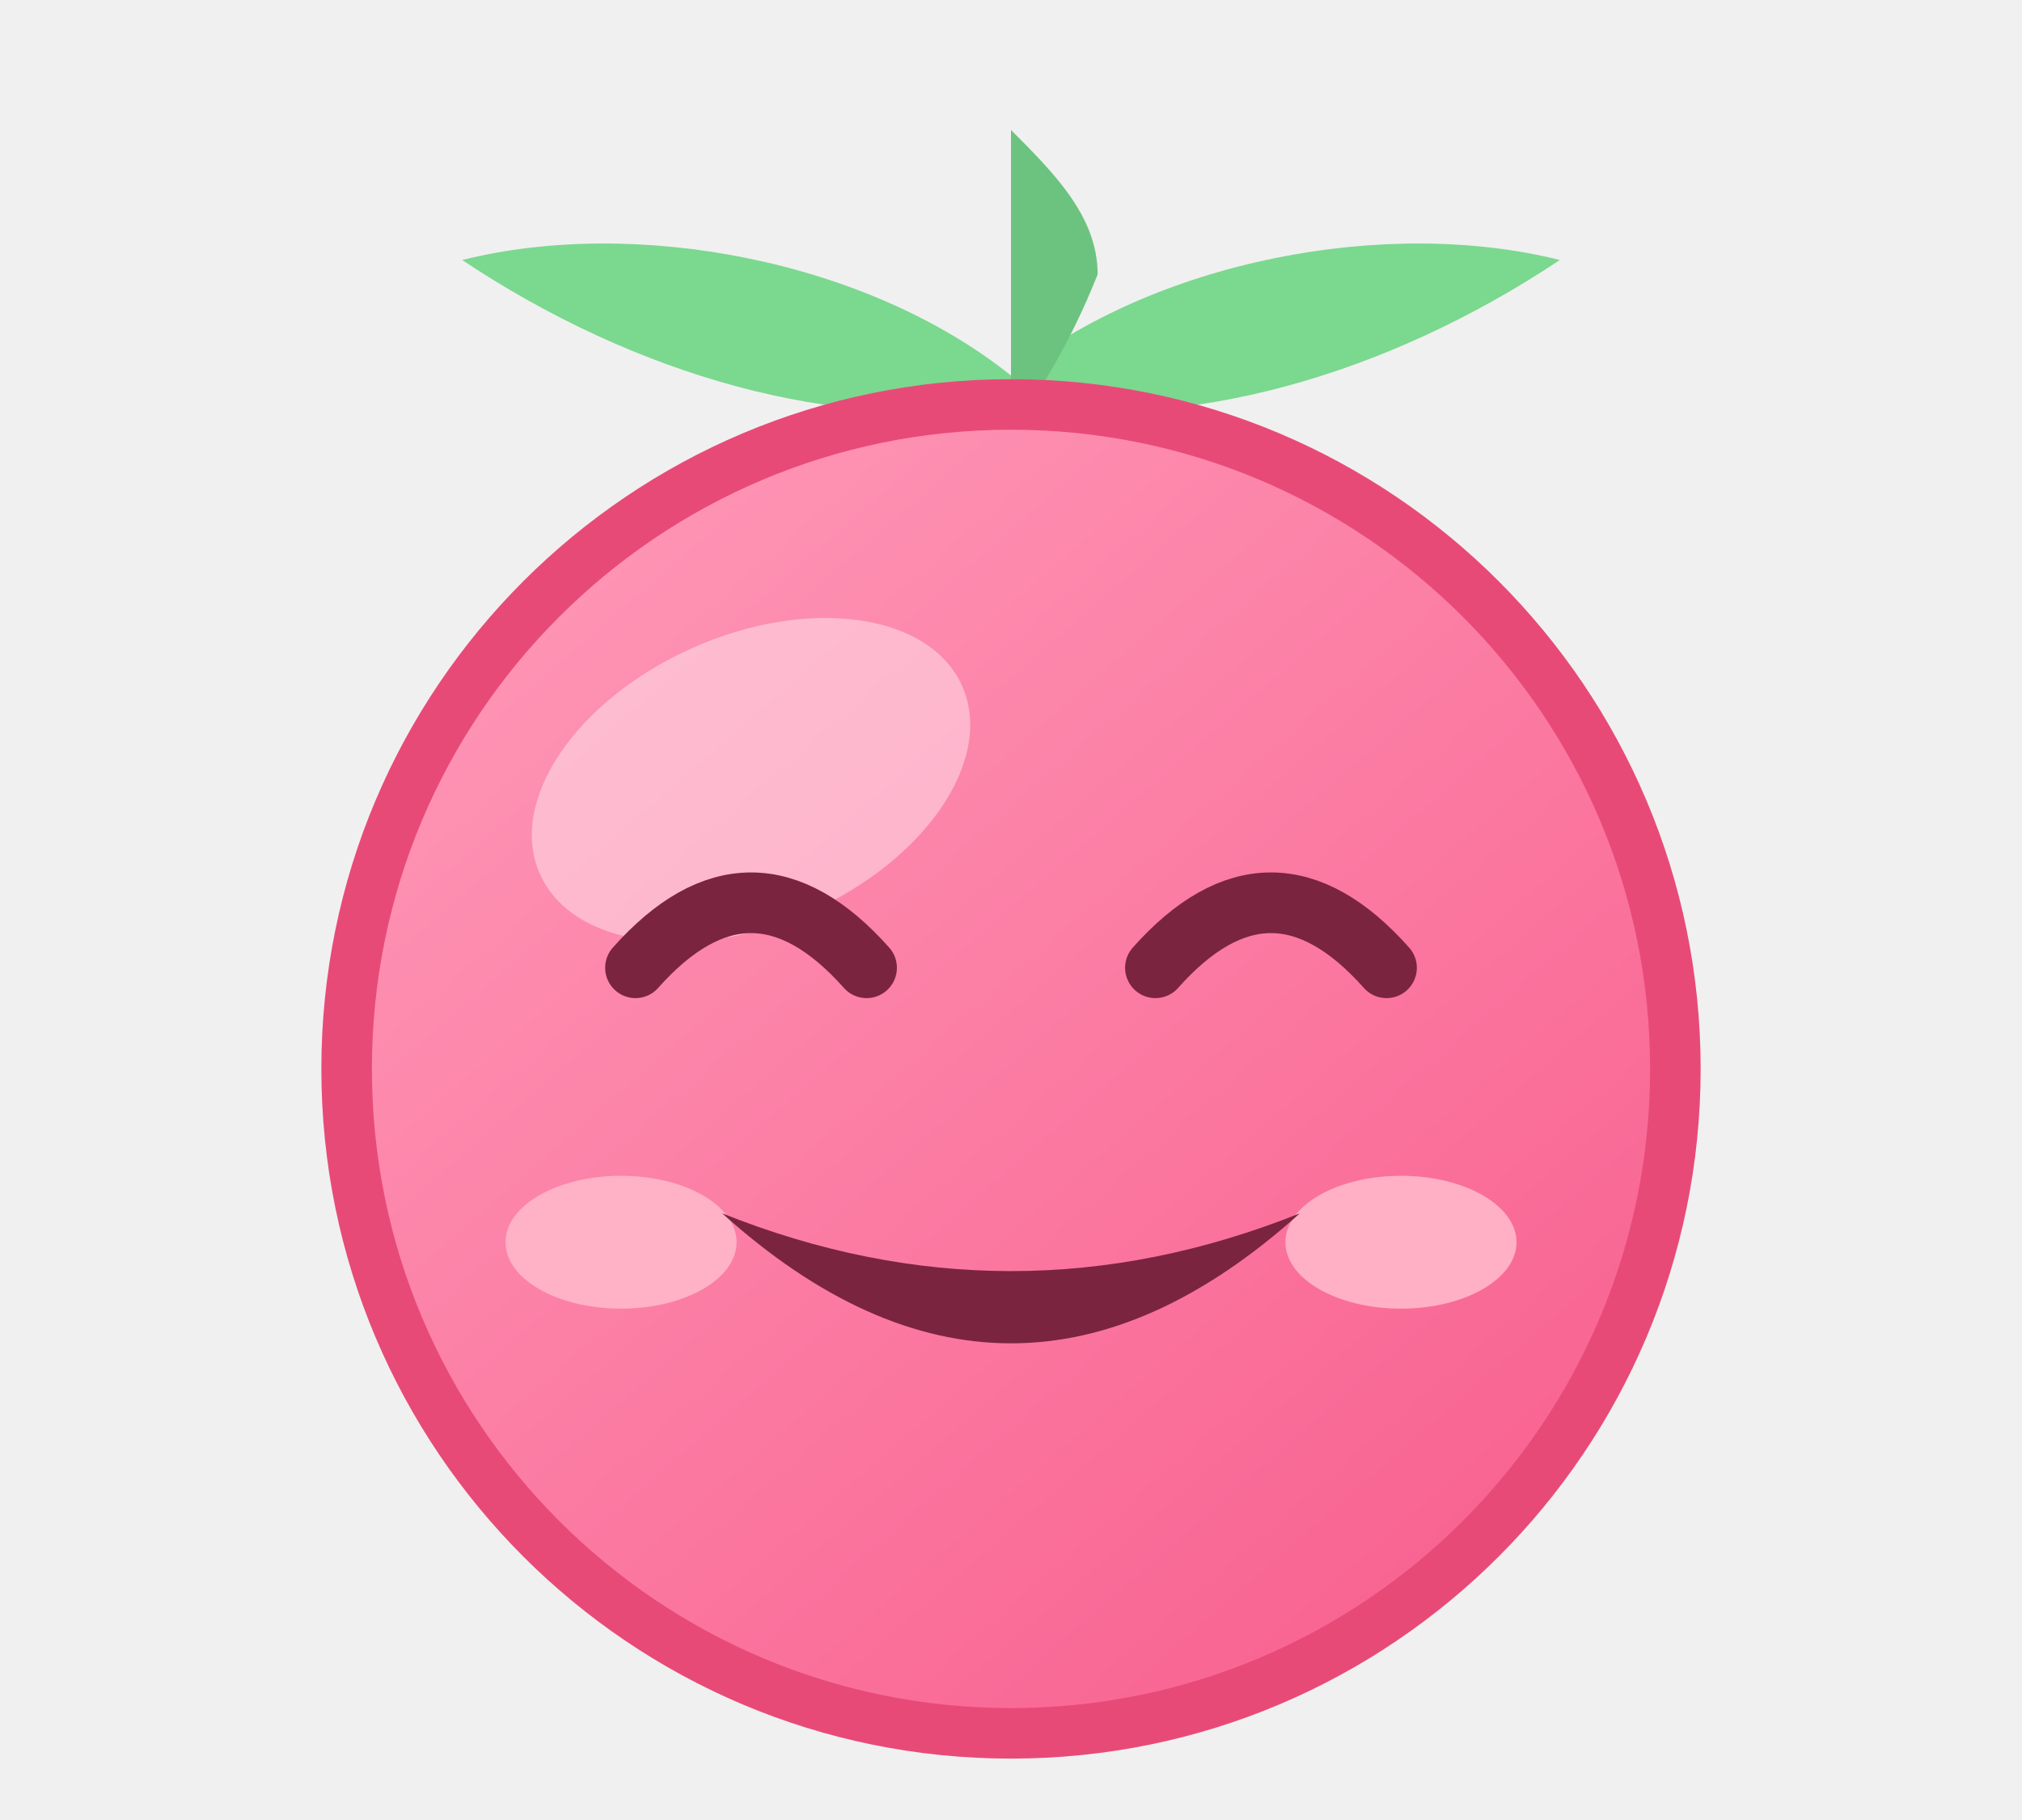
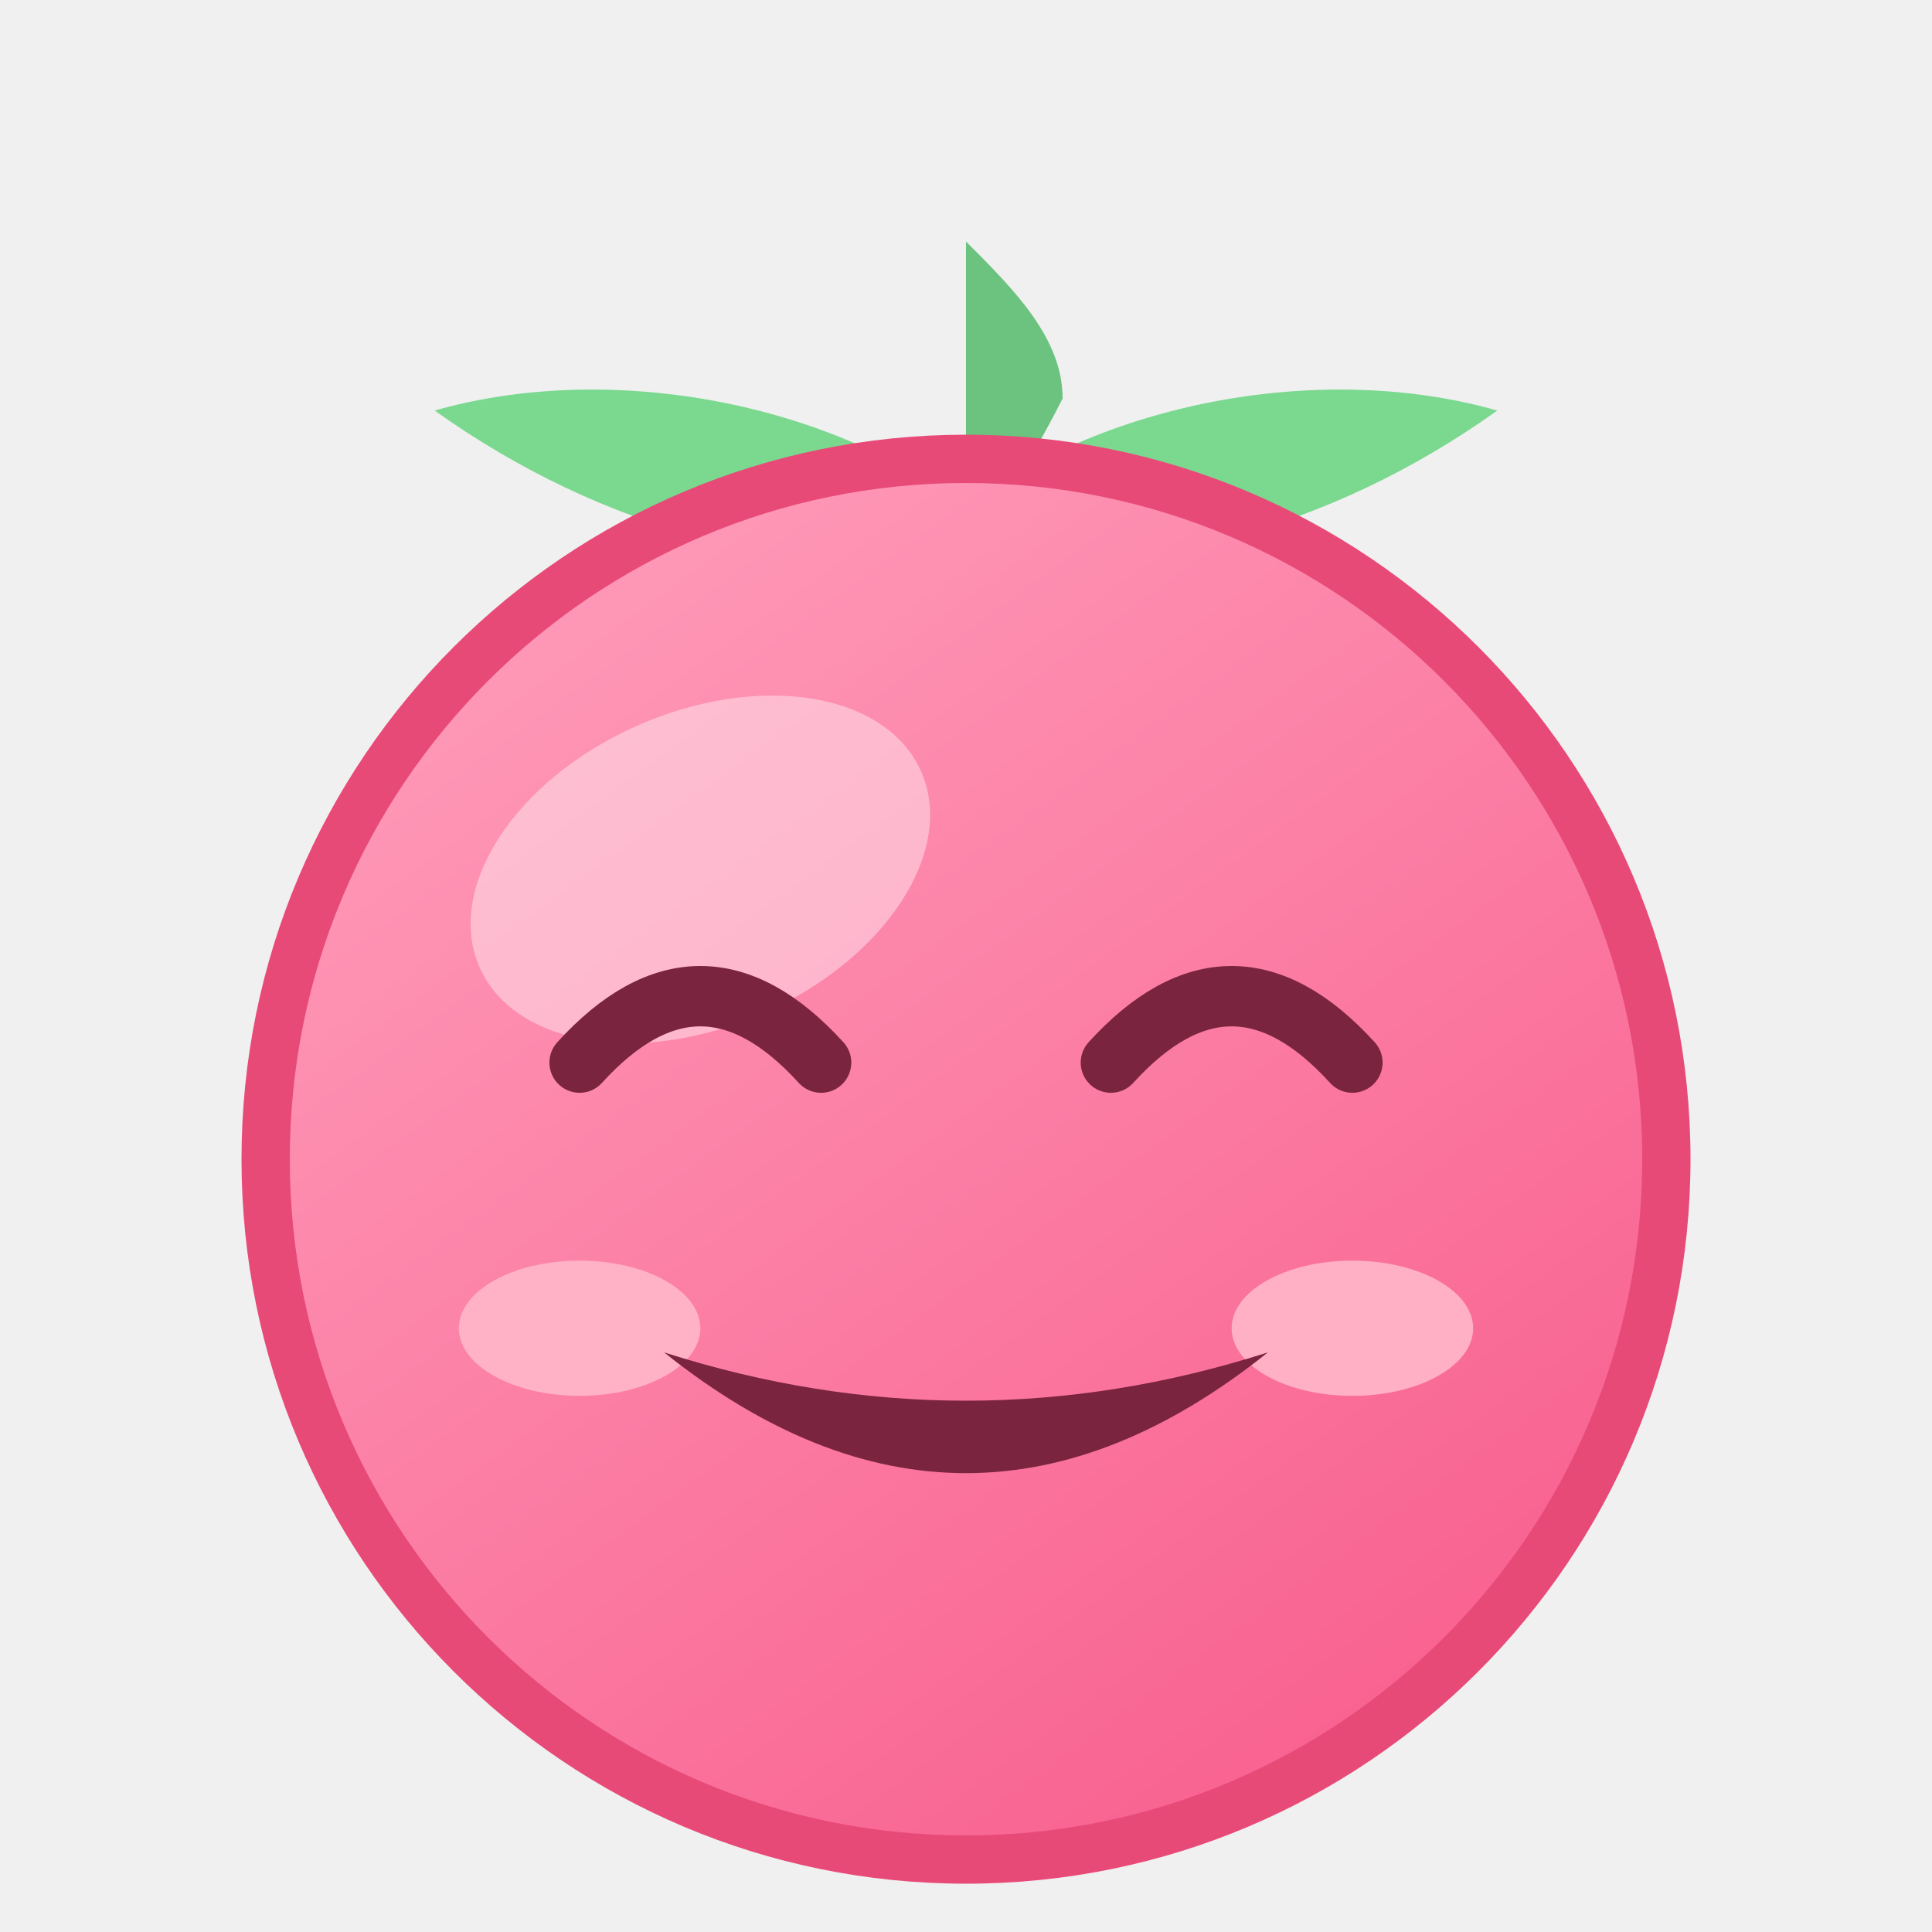
- <svg xmlns="http://www.w3.org/2000/svg" viewBox="0 0 140 126">
+ <svg xmlns="http://www.w3.org/2000/svg" viewBox="0 0 160 160">
  <defs>
-     <linearGradient id="fb-body" x1="30" y1="24" x2="110" y2="116" gradientUnits="userSpaceOnUse">
+     <linearGradient id="fb-body" x1="40" y1="40" x2="120" y2="150" gradientUnits="userSpaceOnUse">
      <stop stop-color="#ff9dbb" />
      <stop offset="1" stop-color="#f85e8e" />
    </linearGradient>
  </defs>
-   <path d="M70 26 C60 18 44 15 32 18 C44 26 58 30 70 28 Z" fill="#7bd88f" />
-   <path d="M70 26 C80 18 96 15 108 18 C96 26 82 30 70 28 Z" fill="#7bd88f" />
-   <path d="M70 30 C70 21 70 14 70 9 C73 12 76 15 76 19 C74 24 72 27 70 30 Z" fill="#6cc37f" />
-   <circle cx="70" cy="74" r="46" fill="url(#fb-body)" stroke="#e84a78" stroke-width="3.5" />
-   <ellipse cx="52" cy="54" rx="16" ry="10" fill="#fff" opacity="0.4" transform="rotate(-24 52 54)" />
-   <ellipse cx="43" cy="86" rx="8" ry="4.6" fill="#ffb3c7" opacity="0.95" />
-   <ellipse cx="97" cy="86" rx="8" ry="4.6" fill="#ffb3c7" opacity="0.95" />
-   <g stroke="#7a2440" stroke-width="4.2" stroke-linecap="round" fill="none">
-     <path d="M44 67 q8 -9 16 0" />
-     <path d="M80 67 q8 -9 16 0" />
+   <path d="M80 42 C68 33 50 30 36 34 C50 44 66 48 80 46 Z" fill="#7bd88f" />
+   <path d="M80 42 C92 33 110 30 124 34 C110 44 94 48 80 46 Z" fill="#7bd88f" />
+   <path d="M80 46 C80 36 80 28 80 20 C84 24 88 28 88 33 C85 39 82 43 80 46 Z" fill="#6cc37f" />
+   <circle cx="80" cy="96" r="58" fill="url(#fb-body)" stroke="#e84a78" stroke-width="4" />
+   <ellipse cx="58" cy="72" rx="20" ry="13" fill="#fff" opacity="0.4" transform="rotate(-24 58 72)" />
+   <ellipse cx="48" cy="110" rx="10" ry="5.6" fill="#ffb3c7" opacity="0.95" />
+   <ellipse cx="112" cy="110" rx="10" ry="5.6" fill="#ffb3c7" opacity="0.95" />
+   <g stroke="#7a2440" stroke-width="5" stroke-linecap="round" fill="none">
+     <path d="M48 88 q10 -11 20 0" />
+     <path d="M92 88 q10 -11 20 0" />
  </g>
-   <path d="M50 84 Q70 102 90 84 Q70 92 50 84 Z" fill="#7a2440" />
+   <path d="M55 112 Q80 132 105 112 Q80 120 55 112 Z" fill="#7a2440" />
</svg>
